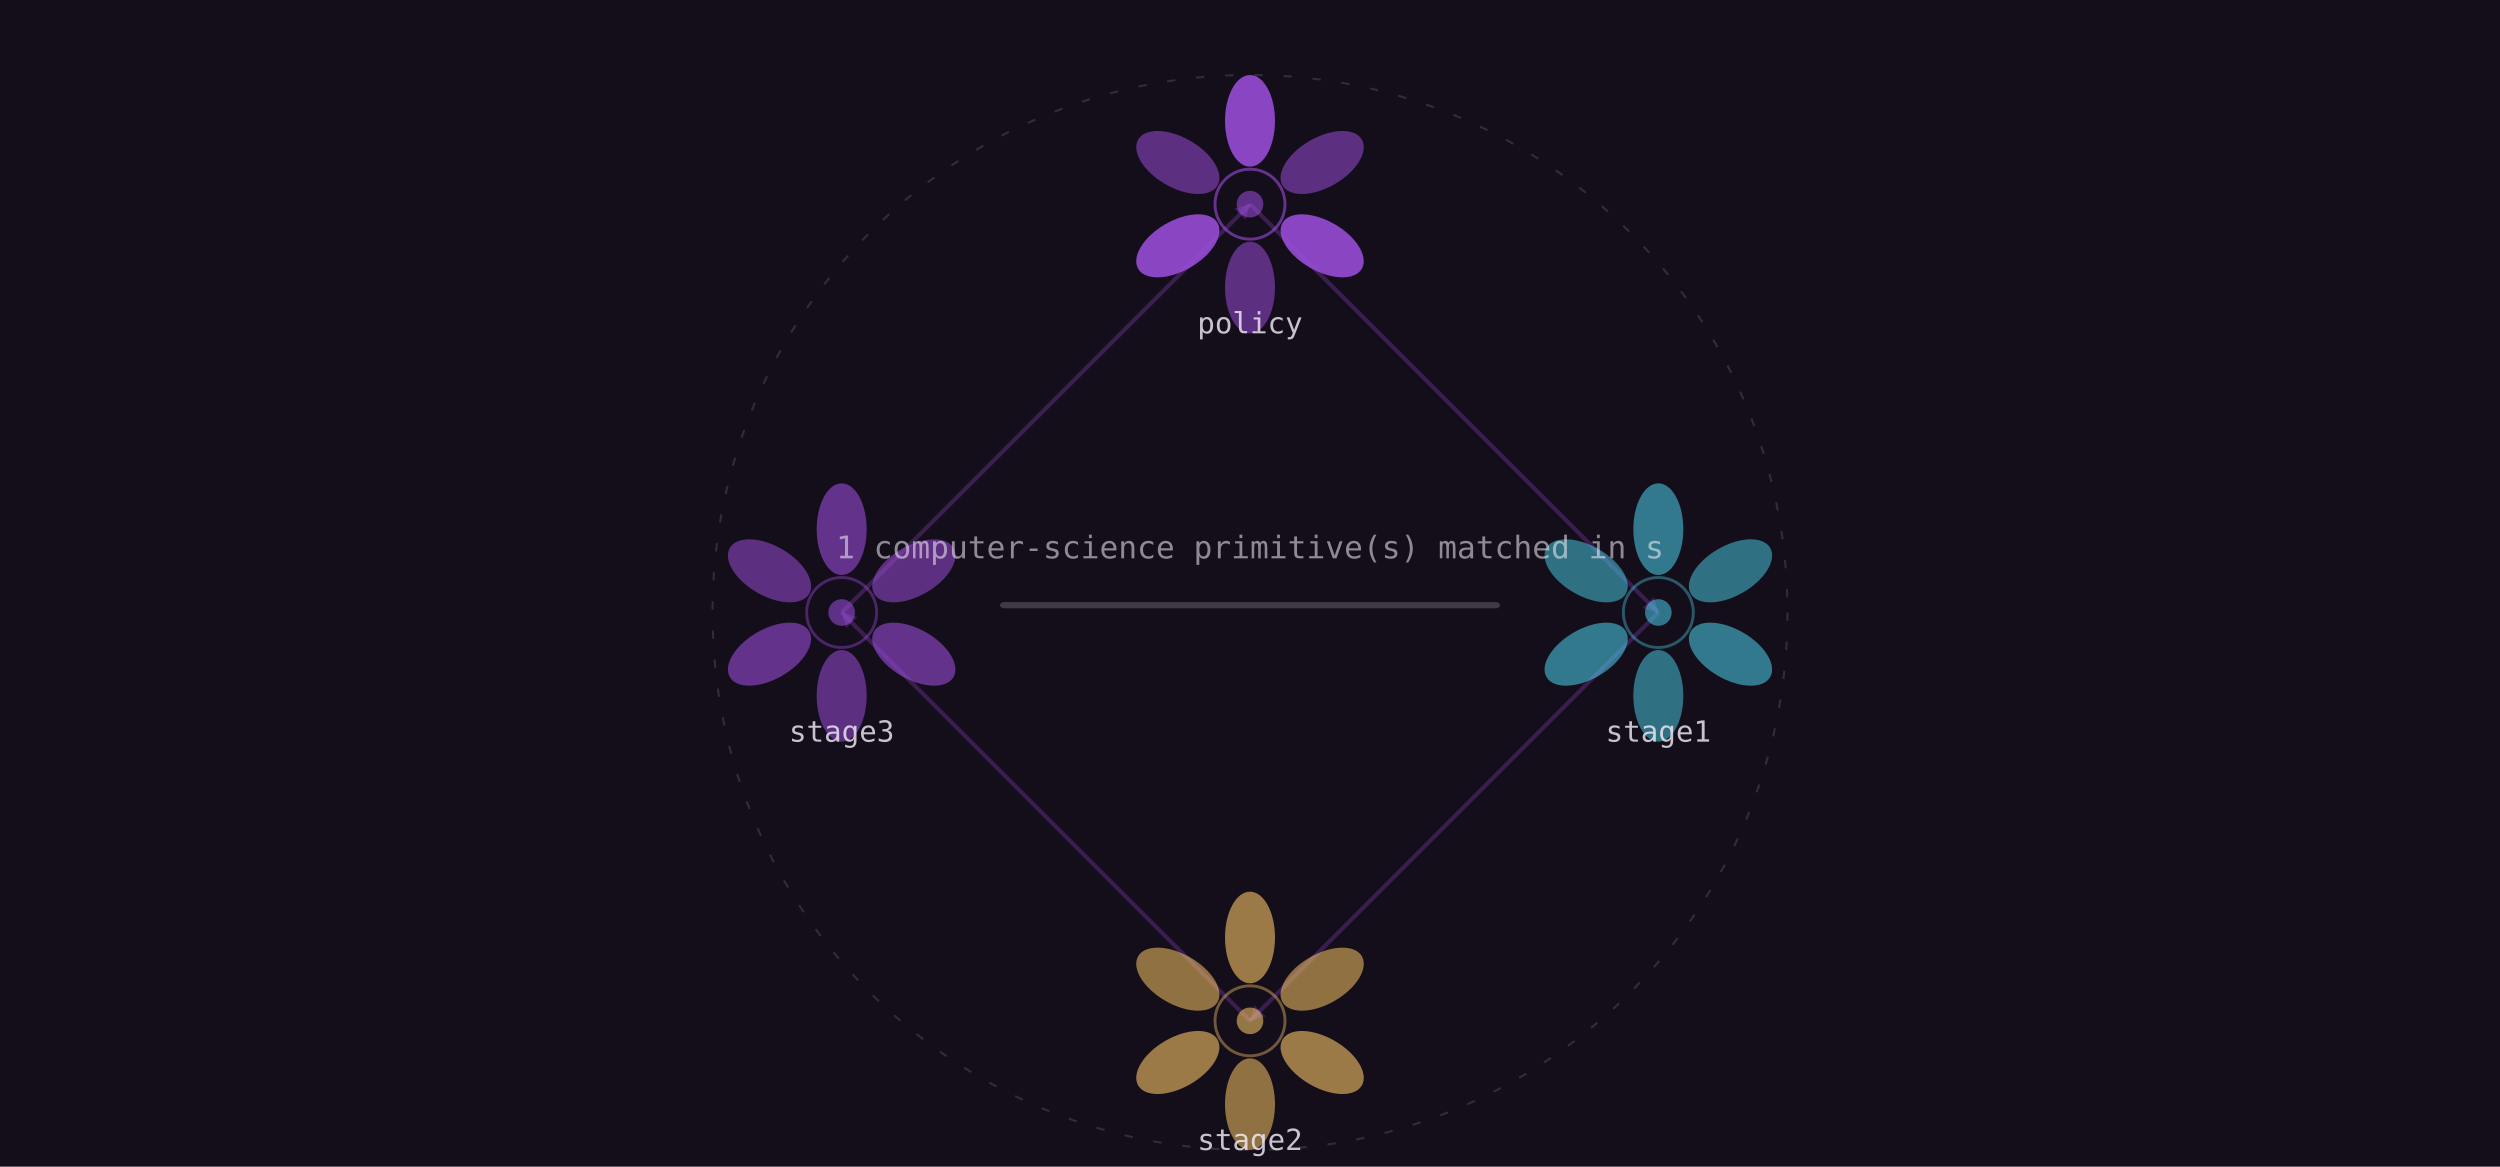
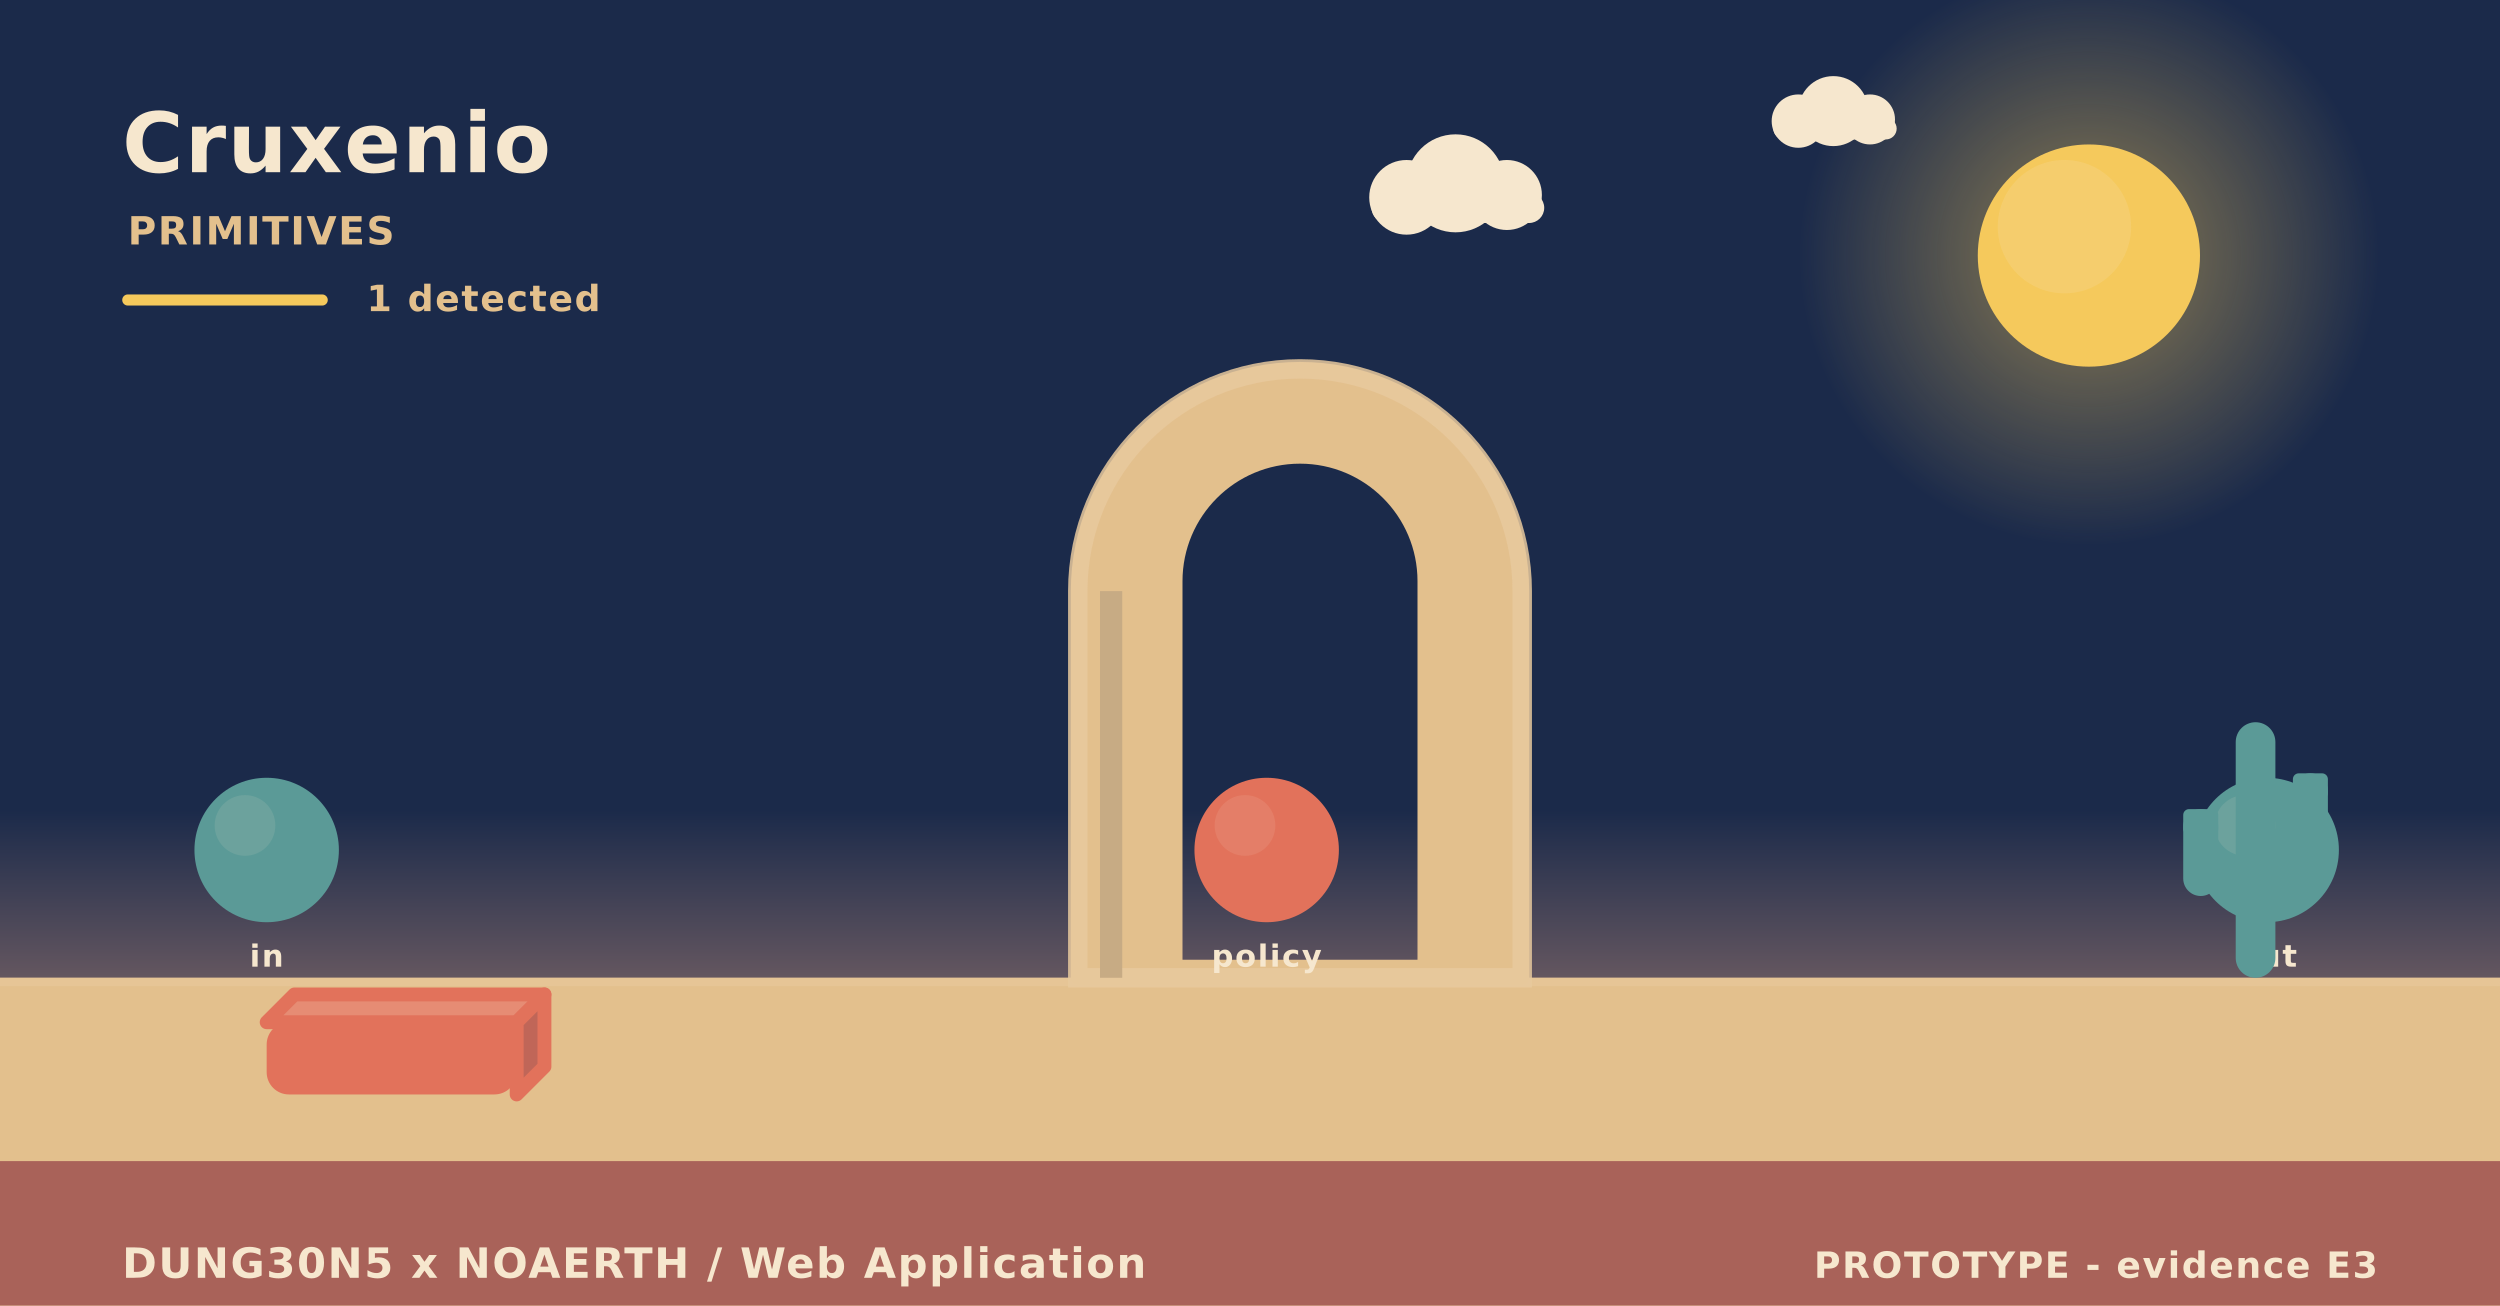
- <svg xmlns="http://www.w3.org/2000/svg" viewBox="0 0 1200 560" width="1200" height="560" role="img" aria-label="Cruxenio state machine">
-   <rect width="1200" height="560" fill="#140d1a" />
-   <defs>
-     <linearGradient id="gs" x1="0" y1="0" x2="1" y2="1">
-       <stop offset="0%" stop-color="#9d4edd" />
-       <stop offset="100%" stop-color="#48cae4" />
-     </linearGradient>
-   </defs>
-   <circle cx="600.00" cy="294.00" r="258.00" fill="none" stroke="rgba(244,238,248,0.140)" stroke-width="1.00" opacity="1.00" stroke-dasharray="4 10" />
-   <line x1="600.00" y1="98.00" x2="796.00" y2="294.00" stroke="rgba(157,78,221,0.500)" stroke-width="2.00" opacity="0.55" />
-   <polygon points="796.00,294.00 793.88,286.50 788.50,291.88" fill="rgba(157,78,221,0.500)" opacity="0.55" />
-   <line x1="796.00" y1="294.00" x2="600.00" y2="490.00" stroke="rgba(157,78,221,0.500)" stroke-width="2.00" opacity="0.55" />
-   <polygon points="600.00,490.00 607.50,487.88 602.12,482.50" fill="rgba(157,78,221,0.500)" opacity="0.55" />
-   <line x1="600.00" y1="490.00" x2="404.00" y2="294.00" stroke="rgba(157,78,221,0.500)" stroke-width="2.00" opacity="0.55" />
-   <polygon points="404.00,294.00 406.12,301.50 411.50,296.12" fill="rgba(157,78,221,0.500)" opacity="0.55" />
-   <line x1="404.00" y1="294.00" x2="600.00" y2="98.00" stroke="rgba(157,78,221,0.500)" stroke-width="2.00" opacity="0.55" />
-   <polygon points="600.00,98.00 592.50,100.12 597.88,105.50" fill="rgba(157,78,221,0.500)" opacity="0.55" />
-   <ellipse cx="600.00" cy="58.00" rx="12.00" ry="22.00" fill="rgba(157,78,221,0.900)" opacity="0.95" transform="rotate(0.0 600.00 58.00)" />
-   <ellipse cx="634.64" cy="78.00" rx="12.00" ry="22.00" fill="rgba(157,78,221,0.550)" opacity="0.95" transform="rotate(60.0 634.64 78.00)" />
-   <ellipse cx="634.64" cy="118.00" rx="12.00" ry="22.00" fill="rgba(157,78,221,0.900)" opacity="0.95" transform="rotate(120.0 634.64 118.00)" />
-   <ellipse cx="600.00" cy="138.00" rx="12.00" ry="22.00" fill="rgba(157,78,221,0.550)" opacity="0.95" transform="rotate(180.0 600.00 138.00)" />
-   <ellipse cx="565.36" cy="118.00" rx="12.00" ry="22.00" fill="rgba(157,78,221,0.900)" opacity="0.95" transform="rotate(240.0 565.36 118.00)" />
-   <ellipse cx="565.36" cy="78.00" rx="12.00" ry="22.00" fill="rgba(157,78,221,0.550)" opacity="0.95" transform="rotate(300.0 565.36 78.00)" />
-   <circle cx="600.00" cy="98.00" r="16.80" fill="none" stroke="rgba(157,78,221,0.900)" stroke-width="1.40" opacity="0.66" />
-   <circle cx="600.00" cy="98.00" r="6.40" fill="rgba(157,78,221,0.550)" opacity="1.00" />
-   <text x="600" y="160" font-family="ui-monospace,Menlo,monospace" font-size="14" fill="rgba(244,238,248,0.800)" text-anchor="middle">policy</text>
-   <ellipse cx="796.00" cy="254.00" rx="12.00" ry="22.00" fill="rgba(72,202,228,0.600)" opacity="0.95" transform="rotate(0.0 796.00 254.00)" />
-   <ellipse cx="830.64" cy="274.00" rx="12.00" ry="22.00" fill="rgba(72,202,228,0.550)" opacity="0.95" transform="rotate(60.0 830.64 274.00)" />
-   <ellipse cx="830.64" cy="314.00" rx="12.00" ry="22.00" fill="rgba(72,202,228,0.600)" opacity="0.95" transform="rotate(120.0 830.64 314.00)" />
-   <ellipse cx="796.00" cy="334.00" rx="12.00" ry="22.00" fill="rgba(72,202,228,0.550)" opacity="0.95" transform="rotate(180.0 796.00 334.00)" />
-   <ellipse cx="761.36" cy="314.00" rx="12.00" ry="22.00" fill="rgba(72,202,228,0.600)" opacity="0.95" transform="rotate(240.0 761.36 314.00)" />
-   <ellipse cx="761.36" cy="274.00" rx="12.00" ry="22.00" fill="rgba(72,202,228,0.550)" opacity="0.95" transform="rotate(300.0 761.36 274.00)" />
-   <circle cx="796.00" cy="294.00" r="16.80" fill="none" stroke="rgba(72,202,228,0.600)" stroke-width="1.40" opacity="0.66" />
-   <circle cx="796.00" cy="294.00" r="6.40" fill="rgba(72,202,228,0.550)" opacity="1.00" />
-   <text x="796" y="356" font-family="ui-monospace,Menlo,monospace" font-size="14" fill="rgba(244,238,248,0.800)" text-anchor="middle">stage1</text>
-   <ellipse cx="600.00" cy="450.00" rx="12.00" ry="22.00" fill="rgba(255,203,105,0.600)" opacity="0.95" transform="rotate(0.0 600.00 450.00)" />
-   <ellipse cx="634.64" cy="470.00" rx="12.00" ry="22.00" fill="rgba(255,203,105,0.550)" opacity="0.95" transform="rotate(60.0 634.64 470.00)" />
-   <ellipse cx="634.64" cy="510.00" rx="12.00" ry="22.00" fill="rgba(255,203,105,0.600)" opacity="0.95" transform="rotate(120.0 634.64 510.00)" />
-   <ellipse cx="600.00" cy="530.00" rx="12.00" ry="22.00" fill="rgba(255,203,105,0.550)" opacity="0.95" transform="rotate(180.0 600.00 530.00)" />
-   <ellipse cx="565.36" cy="510.00" rx="12.00" ry="22.00" fill="rgba(255,203,105,0.600)" opacity="0.95" transform="rotate(240.0 565.36 510.00)" />
-   <ellipse cx="565.36" cy="470.00" rx="12.00" ry="22.00" fill="rgba(255,203,105,0.550)" opacity="0.95" transform="rotate(300.0 565.36 470.00)" />
-   <circle cx="600.00" cy="490.00" r="16.80" fill="none" stroke="rgba(255,203,105,0.600)" stroke-width="1.40" opacity="0.66" />
-   <circle cx="600.00" cy="490.00" r="6.40" fill="rgba(255,203,105,0.550)" opacity="1.00" />
-   <text x="600" y="552" font-family="ui-monospace,Menlo,monospace" font-size="14" fill="rgba(244,238,248,0.800)" text-anchor="middle">stage2</text>
-   <ellipse cx="404.00" cy="254.00" rx="12.00" ry="22.00" fill="rgba(157,78,221,0.600)" opacity="0.95" transform="rotate(0.0 404.00 254.00)" />
-   <ellipse cx="438.64" cy="274.00" rx="12.00" ry="22.00" fill="rgba(157,78,221,0.550)" opacity="0.95" transform="rotate(60.0 438.64 274.00)" />
-   <ellipse cx="438.64" cy="314.00" rx="12.00" ry="22.00" fill="rgba(157,78,221,0.600)" opacity="0.95" transform="rotate(120.0 438.64 314.00)" />
-   <ellipse cx="404.00" cy="334.00" rx="12.00" ry="22.00" fill="rgba(157,78,221,0.550)" opacity="0.95" transform="rotate(180.0 404.00 334.00)" />
-   <ellipse cx="369.36" cy="314.00" rx="12.00" ry="22.00" fill="rgba(157,78,221,0.600)" opacity="0.95" transform="rotate(240.0 369.36 314.00)" />
-   <ellipse cx="369.36" cy="274.00" rx="12.00" ry="22.00" fill="rgba(157,78,221,0.550)" opacity="0.95" transform="rotate(300.0 369.36 274.00)" />
-   <circle cx="404.00" cy="294.00" r="16.80" fill="none" stroke="rgba(157,78,221,0.600)" stroke-width="1.40" opacity="0.66" />
-   <circle cx="404.00" cy="294.00" r="6.40" fill="rgba(157,78,221,0.550)" opacity="1.00" />
-   <text x="404" y="356" font-family="ui-monospace,Menlo,monospace" font-size="14" fill="rgba(244,238,248,0.800)" text-anchor="middle">stage3</text>
-   <rect x="480.00" y="289.00" width="240.00" height="3.00" rx="2.00" fill="rgba(244,238,248,0.200)" opacity="1.00" />
-   <text x="600" y="268" font-family="ui-monospace,Menlo,monospace" font-size="15" fill="rgba(244,238,248,0.550)" text-anchor="middle">1 computer-science primitive(s) matched in s</text>
+ <svg xmlns="http://www.w3.org/2000/svg" width="900" height="470" viewBox="0 0 900 470" role="img" aria-label="Cruxenio - how it behaves">
+   <linearGradient id="skys" x1="0" y1="0" x2="0" y2="1">
+     <stop offset="0" stop-color="#1b2a4a" />
+     <stop offset="0.62" stop-color="#1b2a4a" />
+     <stop offset="1" stop-color="#f3ad8a" />
+   </linearGradient>
+   <rect width="900" height="470" fill="url(#skys)" />
+   <radialGradient id="suns">
+     <stop offset="0.35" stop-color="#f5c95c" stop-opacity="0.34" />
+     <stop offset="1" stop-color="#f5c95c" stop-opacity="0" />
+   </radialGradient>
+   <circle cx="752" cy="92" r="104" fill="url(#suns)" />
+   <circle cx="752" cy="92" r="40" fill="#f5c95c" />
+   <circle cx="743.2" cy="81.6" r="24" fill="#f5d27e" opacity="0.5" />
+   <g>
+     <circle cx="524" cy="66" r="17.64" fill="#f6e7ce" />
+     <circle cx="506.36" cy="71.04" r="13.44" fill="#f6e7ce" />
+     <circle cx="542.48" cy="70.2" r="12.6" fill="#f6e7ce" />
+     <rect x="493.76" y="69.36" width="62.16" height="10.92" rx="5.46" fill="#f6e7ce" />
+   </g>
+   <g>
+     <circle cx="660" cy="40" r="12.6" fill="#f6e7ce" />
+     <circle cx="647.4" cy="43.6" r="9.6" fill="#f6e7ce" />
+     <circle cx="673.2" cy="43" r="9" fill="#f6e7ce" />
+     <rect x="638.4" y="42.4" width="44.4" height="7.8" rx="3.9" fill="#f6e7ce" />
+   </g>
+   <rect x="0" y="352" width="900" height="118" fill="#e3c08d" />
+   <rect x="0" y="352" width="900" height="3" fill="#e6c596" />
+   <text x="44" y="62" font-family="Verdana,DejaVu Sans,sans-serif" font-size="30" font-weight="700" letter-spacing="0.6" fill="#f6e7ce" text-anchor="start">Cruxenio</text>
+   <text x="46" y="88" font-family="Verdana,DejaVu Sans,sans-serif" font-size="14" font-weight="700" letter-spacing="0.6" fill="#e3c08d" text-anchor="start">PRIMITIVES</text>
+   <rect x="44" y="106" width="74" height="4" rx="2" fill="#f5c95c" />
+   <text x="132" y="112" font-family="Verdana,DejaVu Sans,sans-serif" font-size="13" font-weight="700" letter-spacing="0.6" fill="#e3c08d" text-anchor="start">1 detected</text>
+   <path d="M388,352 L388,212.8 A80,80 0 0 1 548,212.8 L548,352 Z M423.2,348 L423.2,209.22 A44.8,44.8 0 0 1 512.8,209.22 L512.8,348 Z" fill="#e3c08d" fill-rule="evenodd" stroke="#e3c08d" stroke-width="5" stroke-linejoin="round" />
+   <path d="M388,352 L388,212.8 A80,80 0 0 1 548,212.8 L548,352 Z" fill="none" stroke="#e8c99d" stroke-width="7" stroke-linecap="round" opacity="0.85" />
+   <rect x="396" y="212.8" width="8" height="139.2" fill="#c7ab84" />
+   <circle cx="96" cy="306" r="26" fill="#5b9a97" />
+   <circle cx="88.2" cy="297.16" r="10.92" fill="#7aa9a2" opacity="0.55" />
+   <text x="96" y="348" font-family="Verdana,DejaVu Sans,sans-serif" font-size="11" font-weight="700" letter-spacing="0.6" fill="#f6e7ce" text-anchor="middle">in</text>
+   <circle cx="456" cy="306" r="26" fill="#e2725b" />
+   <circle cx="448.2" cy="297.16" r="10.92" fill="#e68972" opacity="0.55" />
+   <text x="456" y="348" font-family="Verdana,DejaVu Sans,sans-serif" font-size="11" font-weight="700" letter-spacing="0.6" fill="#f6e7ce" text-anchor="middle">policy</text>
+   <circle cx="816" cy="306" r="26" fill="#5b9a97" />
+   <circle cx="808.2" cy="297.16" r="10.92" fill="#7aa9a2" opacity="0.55" />
+   <text x="816" y="348" font-family="Verdana,DejaVu Sans,sans-serif" font-size="11" font-weight="700" letter-spacing="0.6" fill="#f6e7ce" text-anchor="middle">out</text>
+   <path d="M96,368 L186,368 L196,358 L106,358 Z" fill="#e68c74" stroke="#e2725b" stroke-width="5" stroke-linejoin="round" />
+   <path d="M186,368 L196,358 L196,384 L186,394 Z" fill="#c06658" stroke="#e2725b" stroke-width="5" stroke-linejoin="round" />
+   <rect x="96" y="368" width="90" height="26" rx="8" fill="#e2725b" />
+   <rect x="804.86" y="260" width="14.28" height="92" rx="7.14" fill="#5b9a97" />
+   <rect x="785.96" y="291.28" width="12.6" height="31.28" rx="6.3" fill="#5b9a97" />
+   <rect x="785.96" y="291.28" width="12.6" height="9.2" rx="2.1" fill="#5b9a97" />
+   <rect x="825.44" y="278.4" width="12.6" height="31.28" rx="6.3" fill="#5b9a97" />
+   <rect x="825.44" y="278.4" width="12.6" height="9.2" rx="2.1" fill="#5b9a97" />
+   <rect x="0" y="418" width="900" height="52" rx="0" fill="#a65c56" opacity="0.94" />
+   <text x="44" y="460" font-family="Verdana,DejaVu Sans,sans-serif" font-size="15" font-weight="700" letter-spacing="0.6" fill="#f6e7ce" text-anchor="start">DUNG30N5 x NOAERTH  /  Web Application</text>
+   <text x="856" y="460" font-family="Verdana,DejaVu Sans,sans-serif" font-size="13" font-weight="700" letter-spacing="0.6" fill="#f6e7ce" text-anchor="end">PROTOTYPE  -  evidence E3</text>
</svg>
